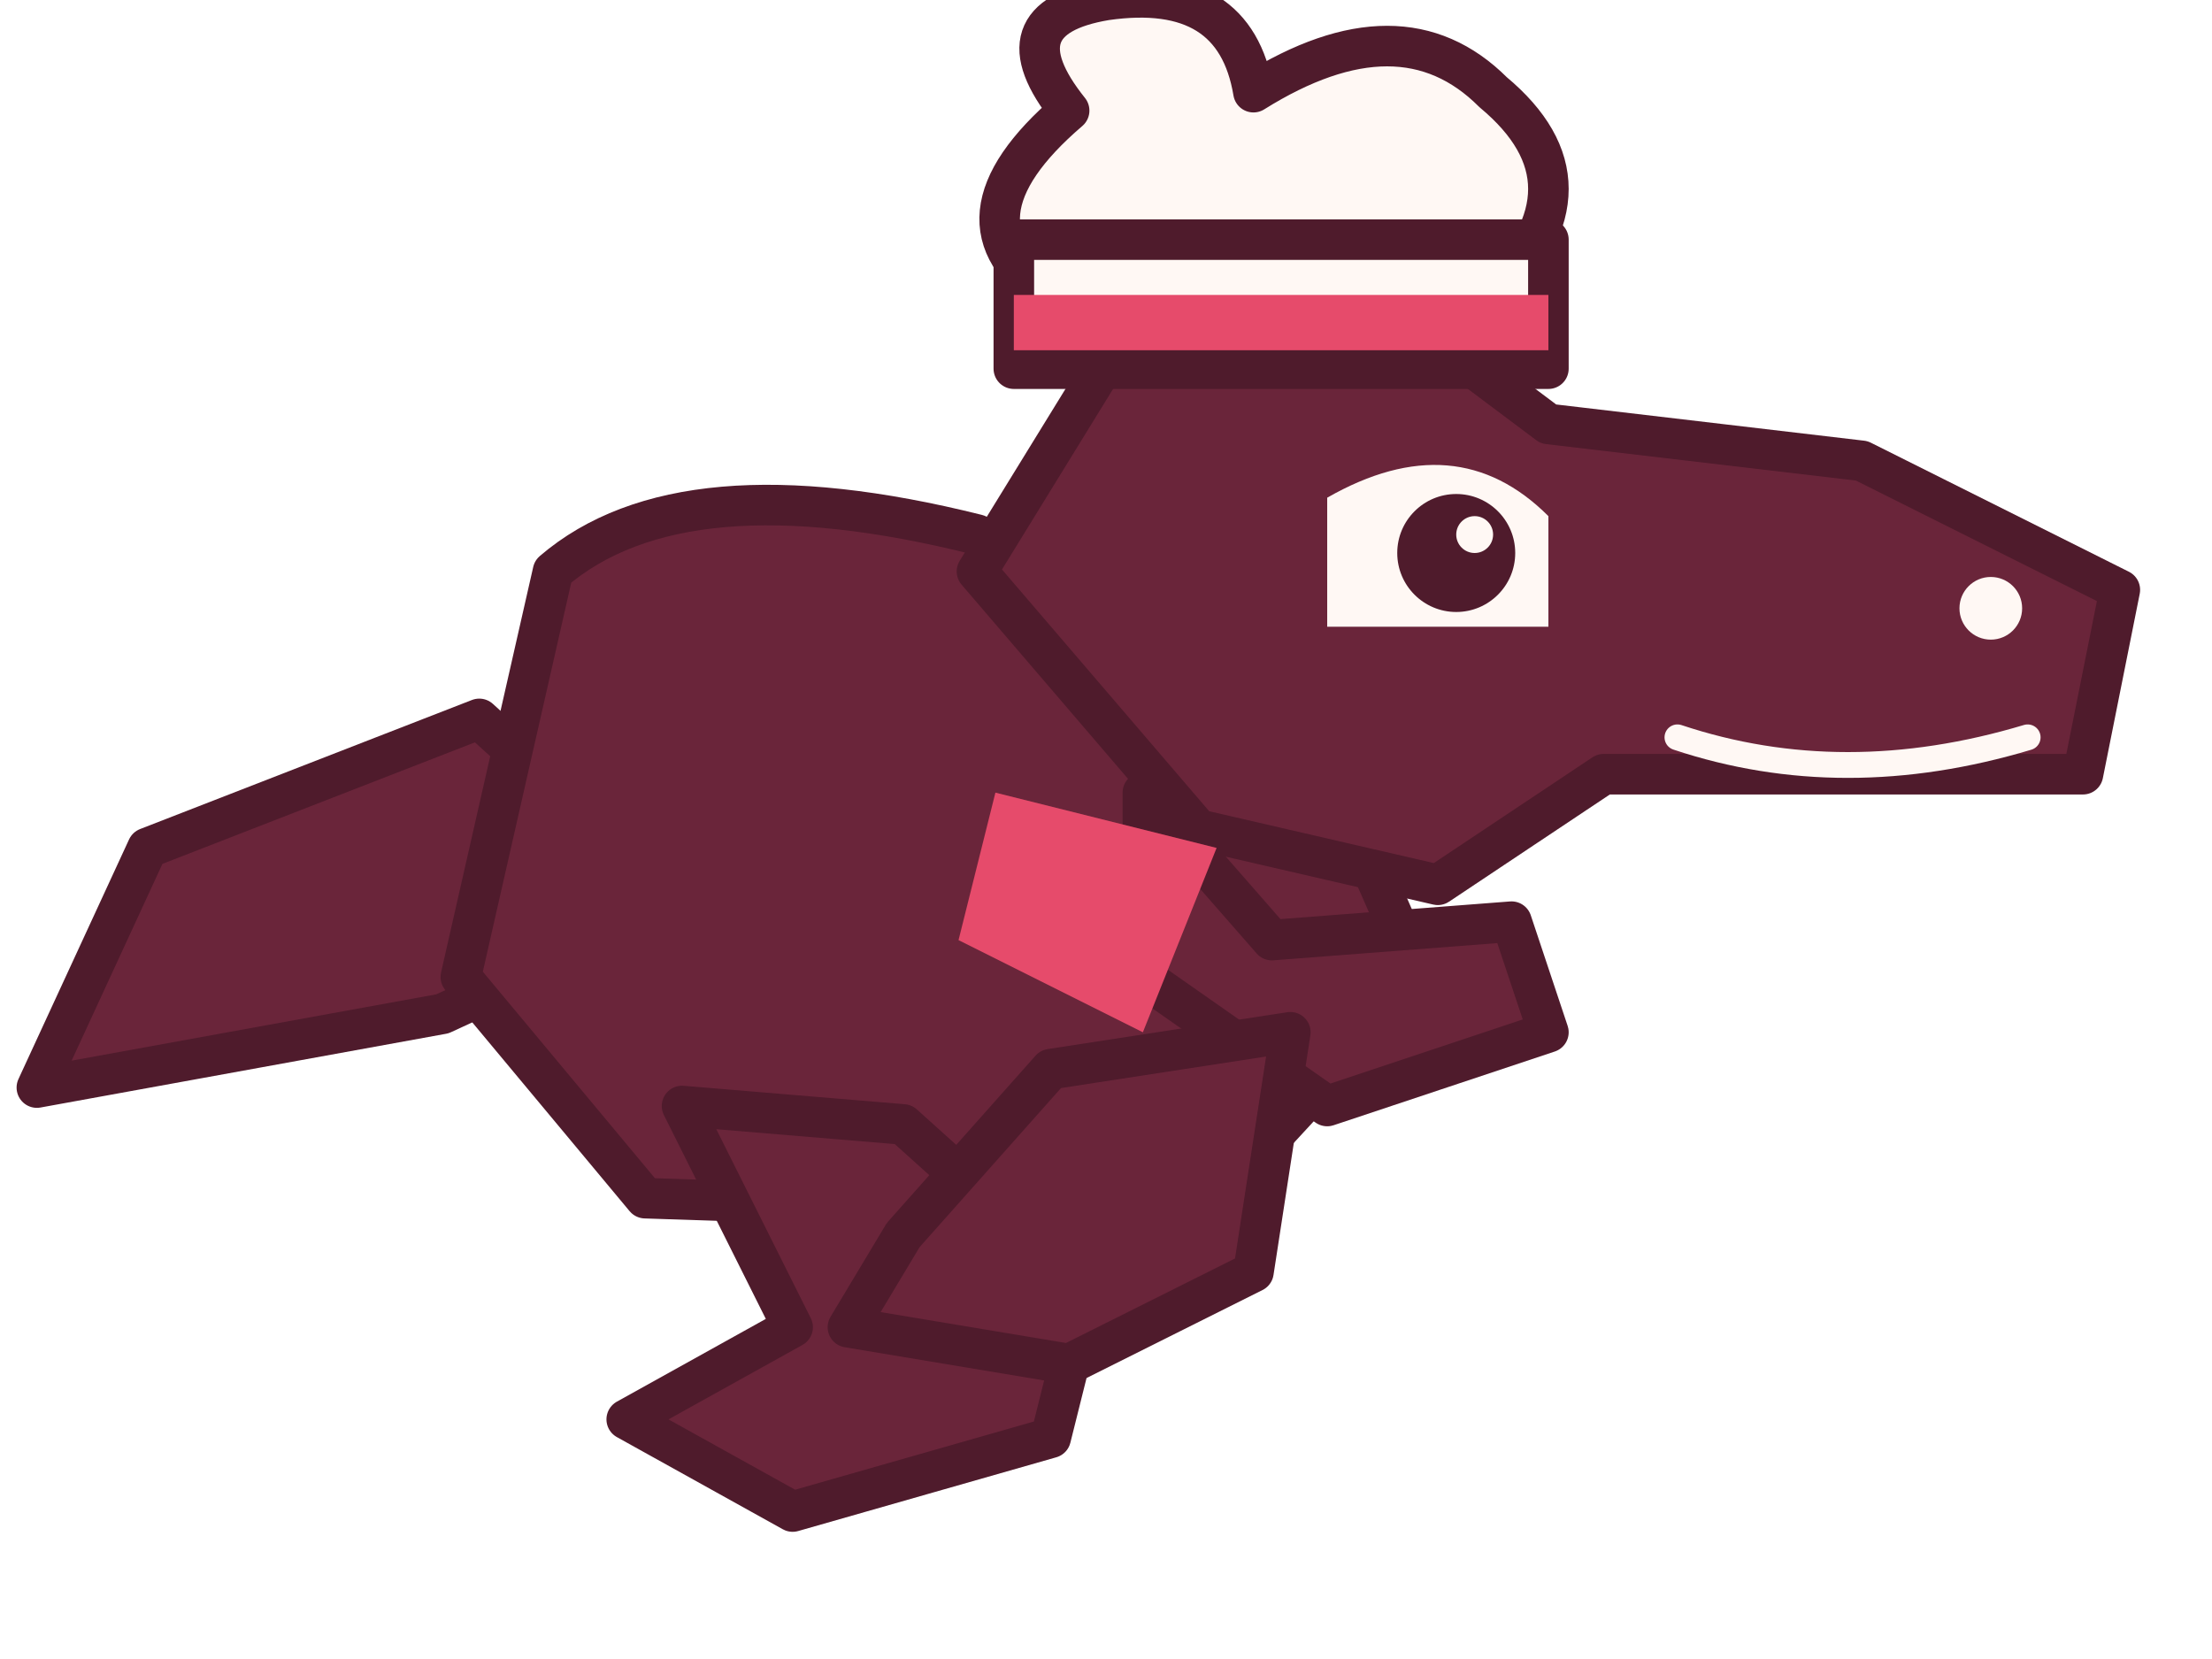
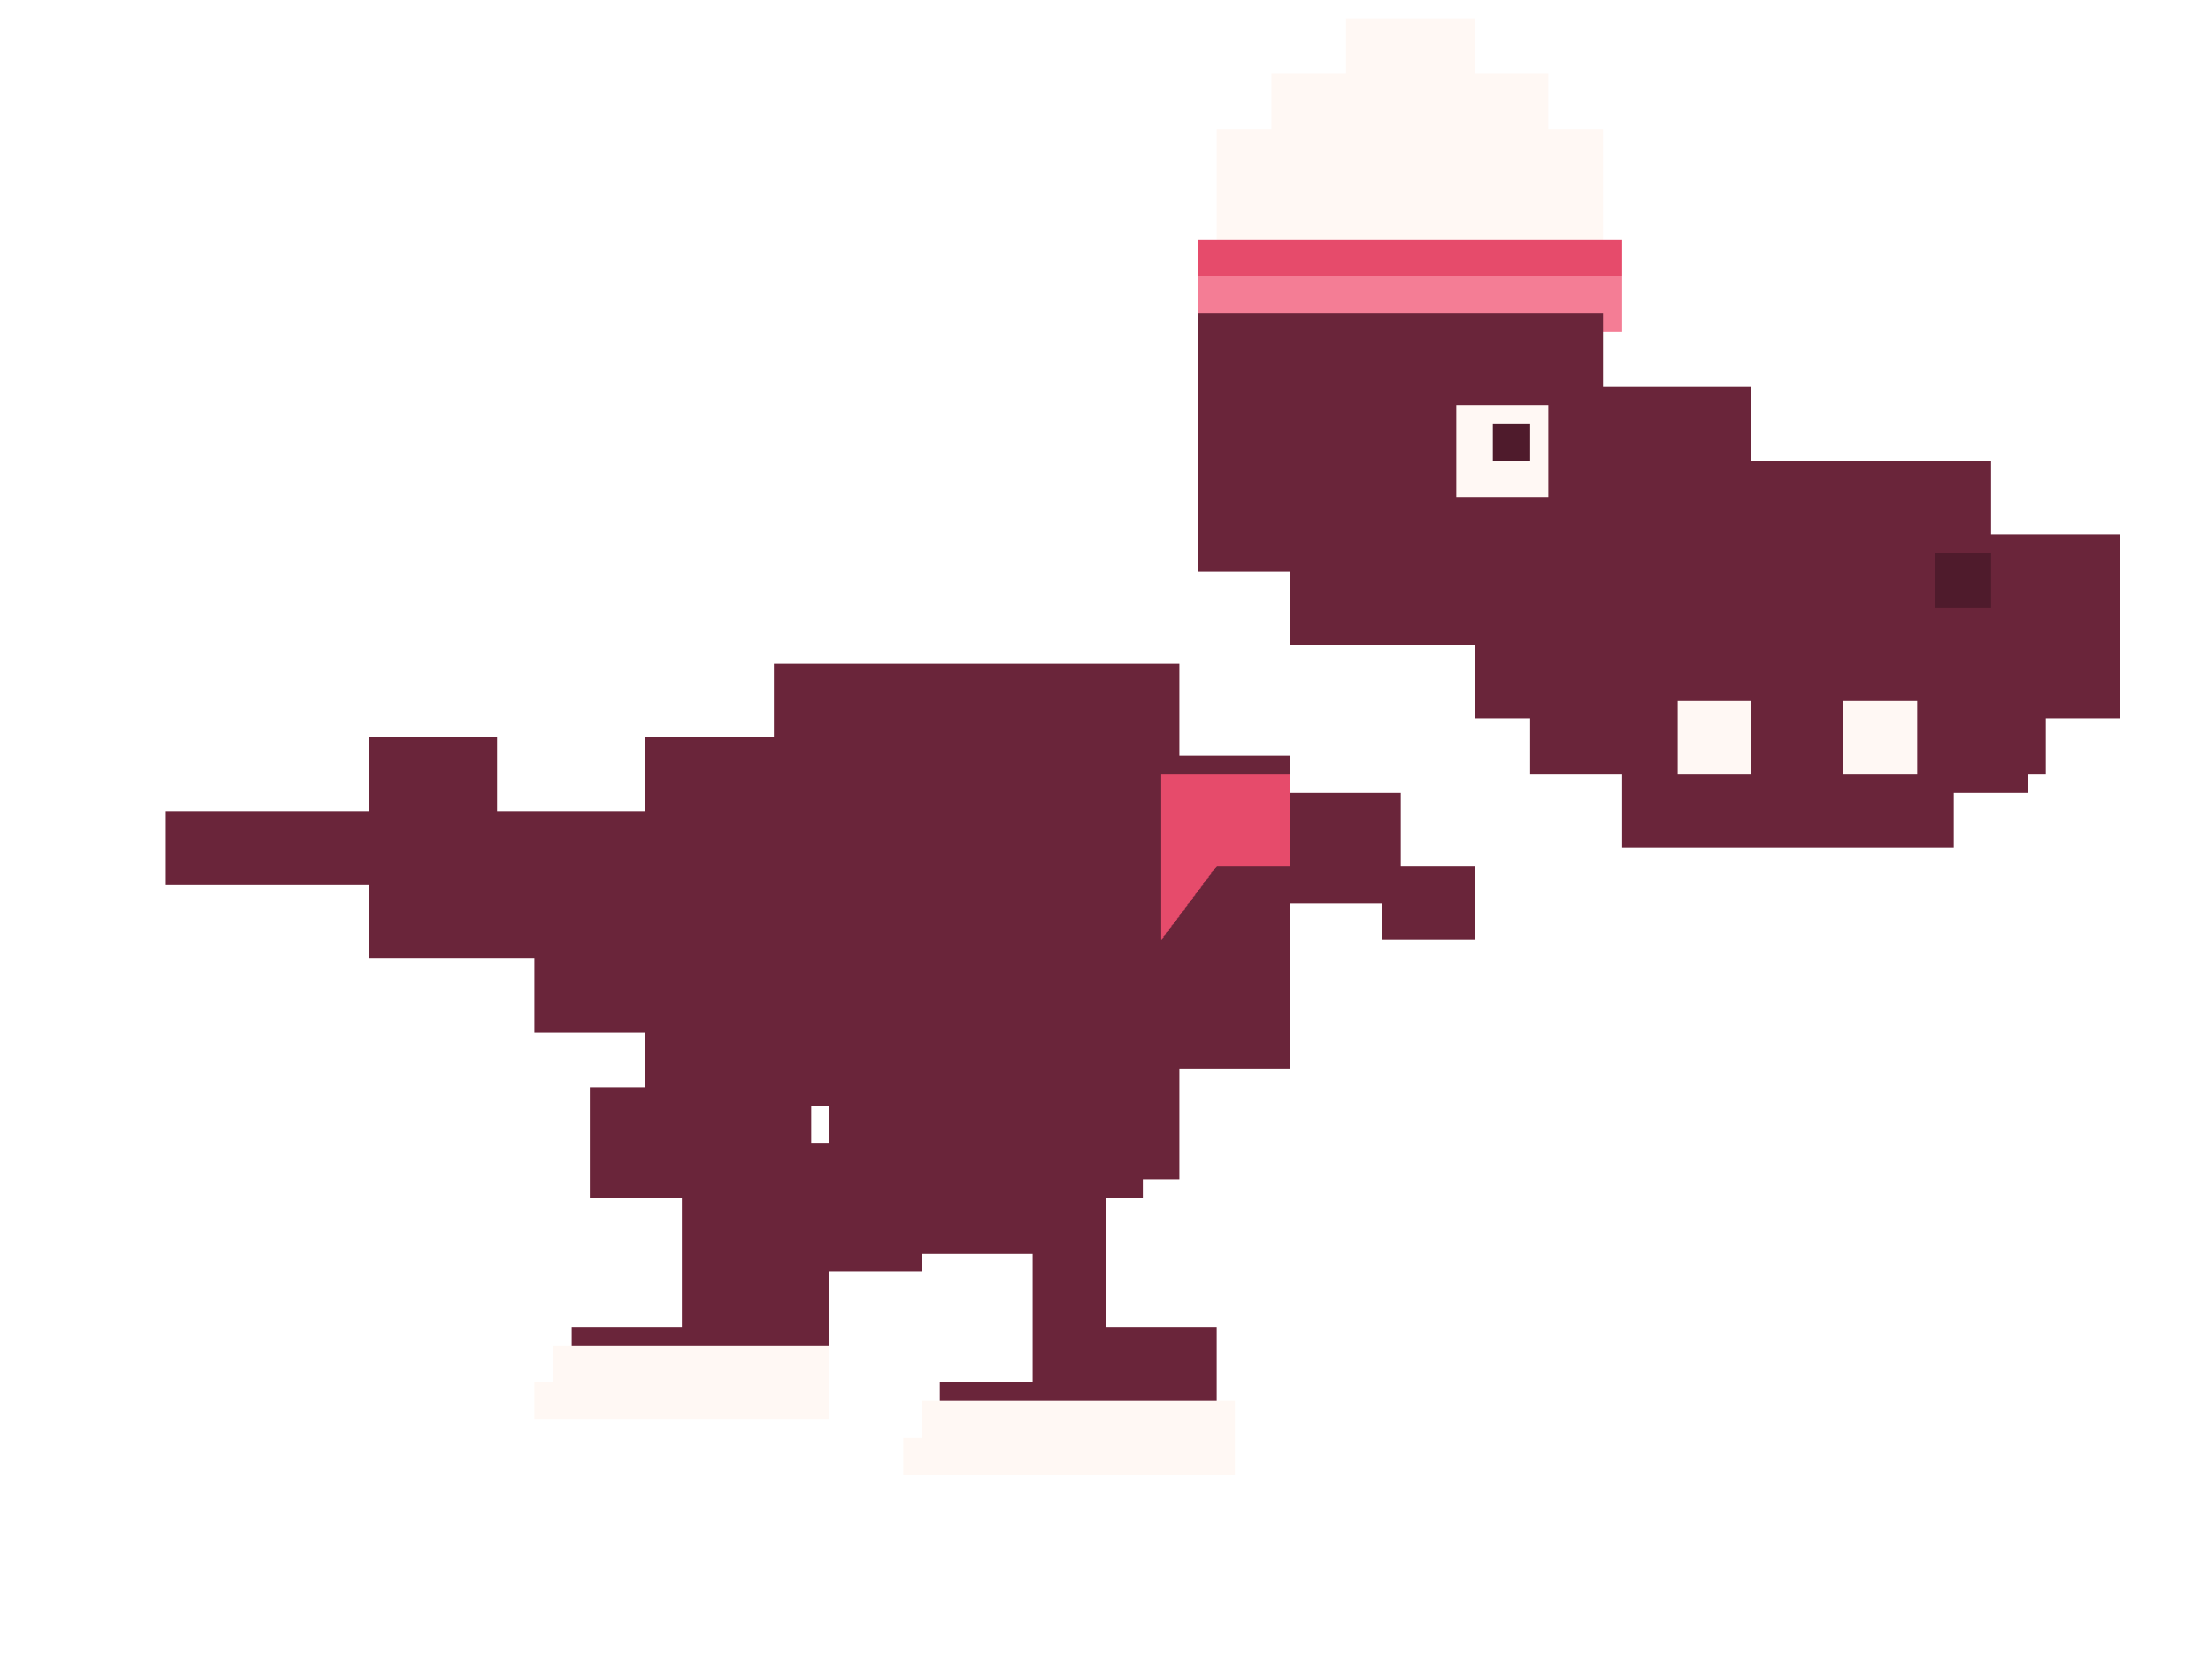
- <svg xmlns="http://www.w3.org/2000/svg" viewBox="0 0 120 90">
-   <g stroke="#4F1B2C" stroke-width="2.2" stroke-linejoin="round" stroke-linecap="round">
-     <path fill="#6A253A" d="M26 39 8 46 2 59 24 55 37 49Z" />
-     <path fill="#6A253A" d="M30 31 Q37 25 53 29 L70 37 77 53 65 66 35 65 25 53Z" />
-     <path fill="#6A253A" d="M53 31 61 18 76 17 84 23 101 25 115 32 113 42 87 42 78 48 65 45Z" />
-     <path fill="#6A253A" d="M62 43 69 51 82 50 84 56 72 60 62 53Z" />
-     <path fill="#6A253A" d="M37 60 49 61 59 70 57 78 43 82 34 77 43 72Z" />
-     <path fill="#6A253A" d="M57 58 70 56 68 69 58 74 46 72 49 67Z" />
-     <path fill="#FFF8F4" d="M72 27 Q79 23 84 28 L84 34 72 34Z" stroke="none" />
-     <circle cx="79" cy="30" r="3.2" fill="#4F1B2C" stroke="none" />
-     <circle cx="80" cy="29" r="1" fill="#FFF8F4" stroke="none" />
-     <circle cx="108" cy="33" r="1.7" fill="#FFF8F4" stroke="none" />
-     <path d="M91 40 Q100 43 110 40" fill="none" stroke="#FFF8F4" stroke-width="1.4" />
-     <path fill="#E64B6B" stroke="none" d="M54 43 66 46 62 56 52 51Z" />
-     <path fill="#FFF8F4" d="M58 6 Q54 1 60 0 Q67 -1 68 5 Q76 0 81 5 Q87 10 81 16 L57 16 Q51 12 58 6Z" />
-     <path fill="#FFF8F4" d="M55 13 H84 V20 H55Z" />
-     <path fill="#E64B6B" d="M55 16 H84 V19 H55Z" stroke="none" />
+ <svg xmlns="http://www.w3.org/2000/svg" viewBox="0 0 120 90" shape-rendering="crispEdges">
+   <g>
+     <path fill="#6A253A" d="M9 44H20V40H27V44H35V40H42V36H64V41H70V58H64V64H45V60H37V56H29V52H20V48H9Z" />
+     <path fill="#6A253A" d="M35 53H44V62H50V69H45V76H31V72H37V65H32V59H35Z" />
+     <path fill="#6A253A" d="M52 56H62V65H60V72H66V79H51V75H56V68H49V63H52Z" />
+     <path fill="#FFF8F4" d="M30 73H45V77H29V75H30ZM50 76H67V80H49V78H50Z" />
+     <path fill="#FFF8F4" d="M66 10V7H69V4H73V1H80V4H84V7H87V13H84V16H66Z" />
+     <path fill="#F47D95" d="M65 13H88V18H65Z" />
+     <path fill="#E64B6B" d="M65 13H88V15H65Z" />
+     <path fill="#6A253A" d="M65 17H87V21H95V25H108V29H115V39H110V43H88V39H80V35H70V31H65Z" />
+     <path fill="#6A253A" d="M83 37H111V42H106V46H88V42H83Z" />
+     <rect x="79" y="22" width="5" height="5" fill="#FFF8F4" />
+     <rect x="81" y="23" width="2" height="2" fill="#4F1B2C" />
+     <rect x="105" y="30" width="3" height="3" fill="#4F1B2C" />
+     <path fill="#FFF8F4" d="M91 38H95V42H91ZM100 38H104V42H100Z" />
+     <path fill="#6A253A" d="M68 43H76V47H80V51H75V49H70V47H66Z" />
+     <path fill="#E64B6B" d="M63 42H70V47H66L63 51Z" />
  </g>
</svg>
